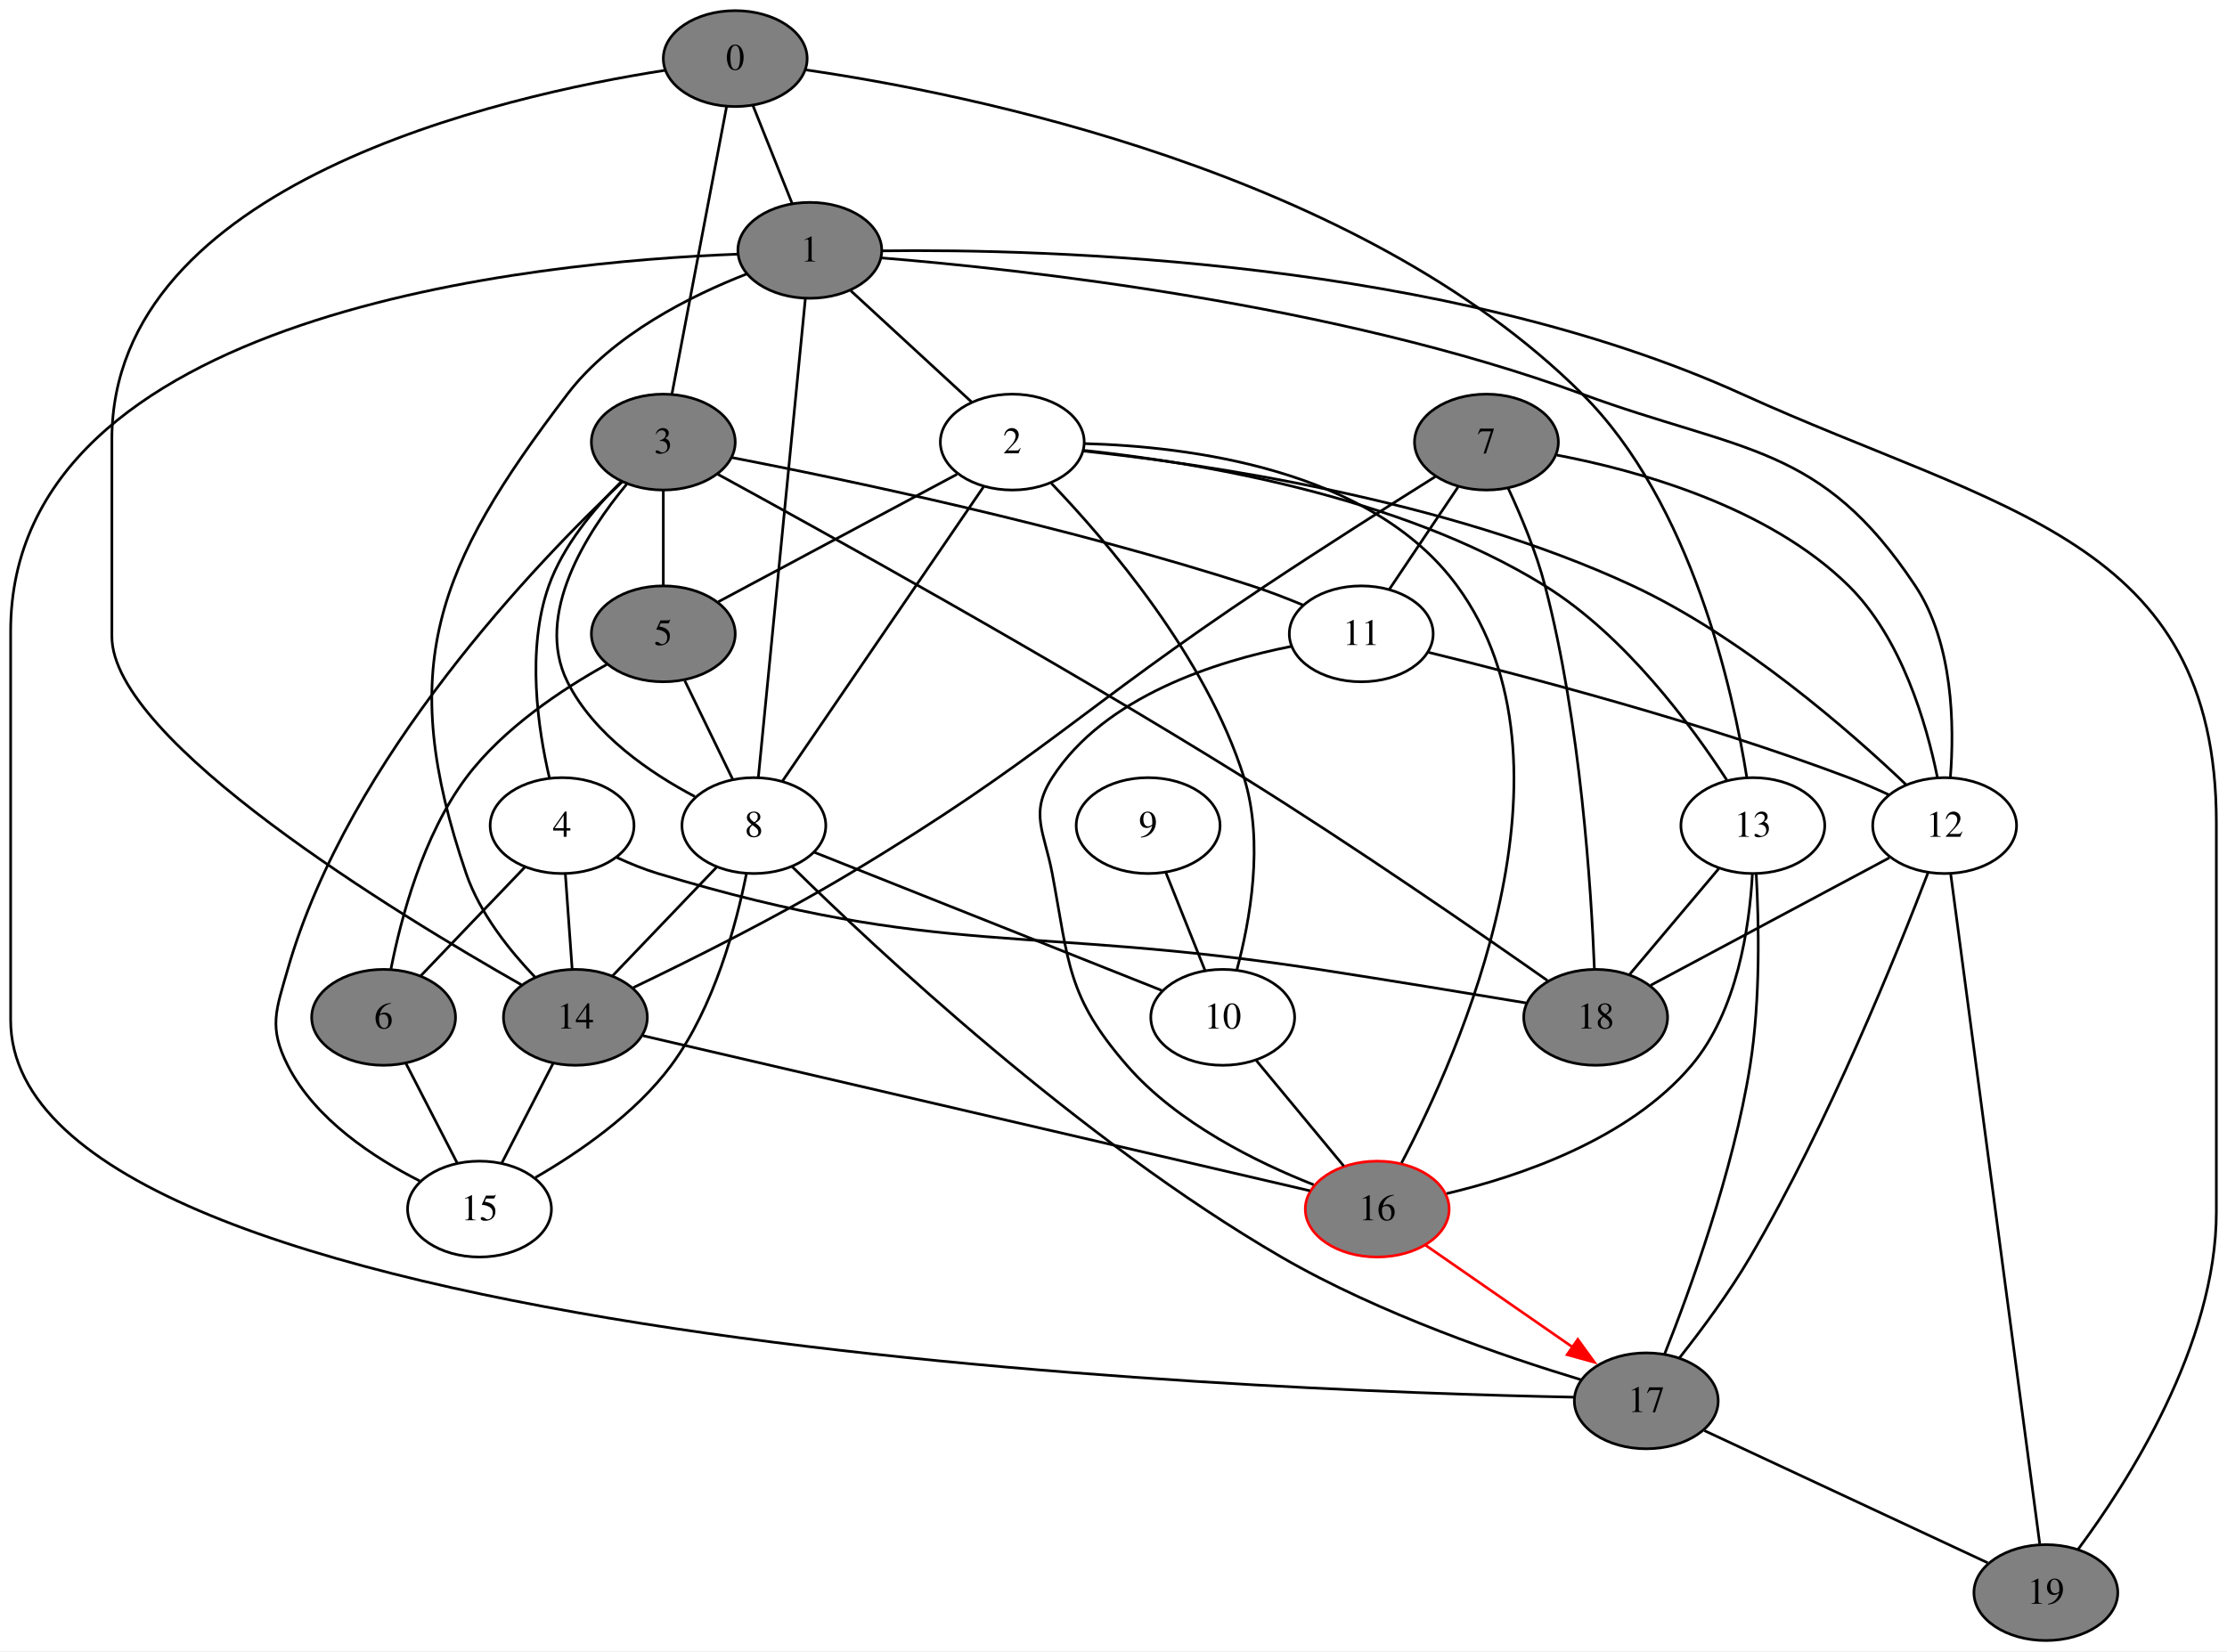
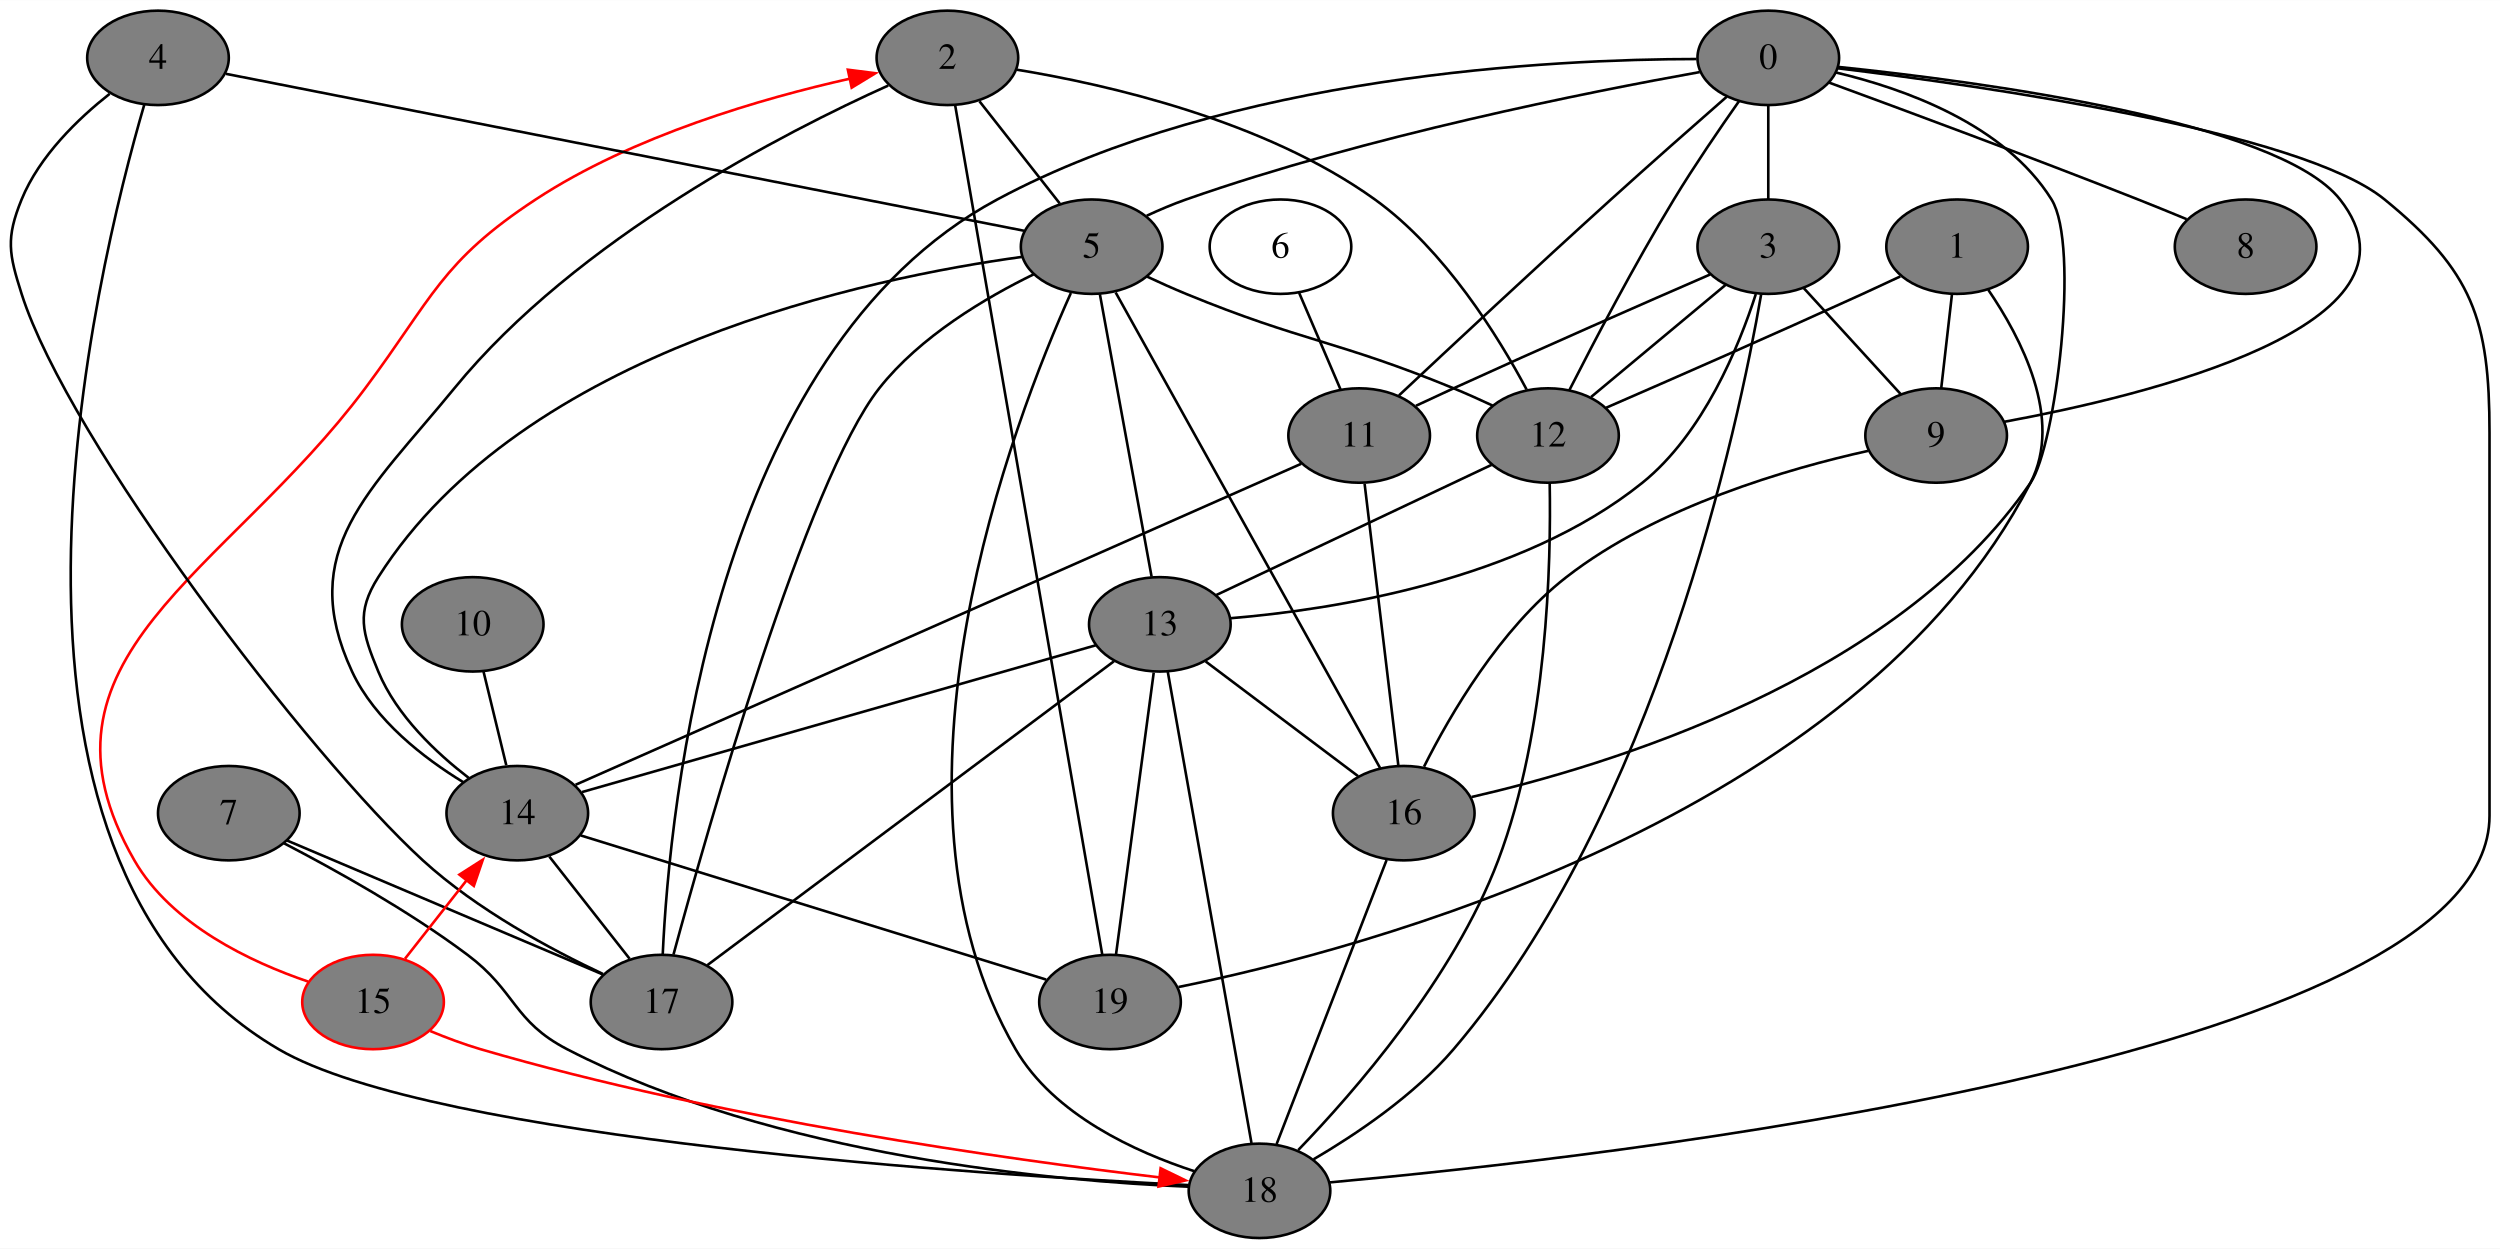
- <svg xmlns="http://www.w3.org/2000/svg" width="836pt" height="620pt" viewBox="0.00 0.00 836.00 620.00">
-   <g id="graph0" class="graph" transform="scale(1 1) rotate(0) translate(4 616)">
-     <polygon fill="white" stroke="none" points="-4,4 -4,-616 832,-616 832,4 -4,4" />
+ <svg xmlns="http://www.w3.org/2000/svg" width="953pt" height="476pt" viewBox="0.00 0.00 953.24 476.00">
+   <g id="graph0" class="graph" transform="scale(1 1) rotate(0) translate(4 472)">
+     <polygon fill="white" stroke="none" points="-4,4 -4,-472 949.24,-472 949.24,4 -4,4" />
    <g id="node1" class="node">
-       <ellipse fill="gray" stroke="black" cx="272" cy="-594" rx="27" ry="18" />
-       <text text-anchor="middle" x="272" y="-589.8" font-family="Times,serif" font-size="14.00">0</text>
+       <ellipse fill="gray" stroke="black" cx="670.24" cy="-450" rx="27" ry="18" />
+       <text text-anchor="middle" x="670.24" y="-445.8" font-family="Times,serif" font-size="14.00">0</text>
+     </g>
+     <g id="node4" class="node">
+       <ellipse fill="gray" stroke="black" cx="670.24" cy="-378" rx="27" ry="18" />
+       <text text-anchor="middle" x="670.24" y="-373.8" font-family="Times,serif" font-size="14.00">3</text>
+     </g>
+     <g id="edge1" class="edge">
+       <path fill="none" stroke="black" d="M670.24,-431.7C670.24,-420.85 670.24,-406.92 670.24,-396.1" />
+     </g>
+     <g id="node6" class="node">
+       <ellipse fill="gray" stroke="black" cx="412.24" cy="-378" rx="27" ry="18" />
+       <text text-anchor="middle" x="412.24" y="-373.8" font-family="Times,serif" font-size="14.00">5</text>
+     </g>
+     <g id="edge2" class="edge">
+       <path fill="none" stroke="black" d="M644.1,-444.58C602.08,-437.06 517.22,-420.23 448.24,-396 443.28,-394.26 438.1,-392.05 433.25,-389.81" />
+     </g>
+     <g id="node9" class="node">
+       <ellipse fill="gray" stroke="black" cx="852.24" cy="-378" rx="27" ry="18" />
+       <text text-anchor="middle" x="852.24" y="-373.8" font-family="Times,serif" font-size="14.00">8</text>
+     </g>
+     <g id="edge3" class="edge">
+       <path fill="none" stroke="black" d="M693.29,-440.61C721.28,-430.35 769.89,-412.34 811.24,-396 817.26,-393.62 823.74,-390.97 829.74,-388.49" />
+     </g>
+     <g id="node10" class="node">
+       <ellipse fill="gray" stroke="black" cx="734.24" cy="-306" rx="27" ry="18" />
+       <text text-anchor="middle" x="734.24" y="-301.8" font-family="Times,serif" font-size="14.00">9</text>
+     </g>
+     <g id="edge4" class="edge">
+       <path fill="none" stroke="black" d="M697.07,-446.53C749.98,-441.06 864.71,-425.93 888.24,-396 926.02,-347.93 813.24,-320.98 760.19,-311.23" />
+     </g>
+     <g id="node12" class="node">
+       <ellipse fill="gray" stroke="black" cx="514.24" cy="-306" rx="27" ry="18" />
+       <text text-anchor="middle" x="514.24" y="-301.8" font-family="Times,serif" font-size="14.00">11</text>
+     </g>
+     <g id="edge5" class="edge">
+       <path fill="none" stroke="black" d="M654.36,-435.15C642.21,-424.52 625.08,-409.43 610.24,-396 581.42,-369.92 548.27,-338.97 529.43,-321.3" />
+     </g>
+     <g id="node13" class="node">
+       <ellipse fill="gray" stroke="black" cx="586.24" cy="-306" rx="27" ry="18" />
+       <text text-anchor="middle" x="586.24" y="-301.8" font-family="Times,serif" font-size="14.00">12</text>
+     </g>
+     <g id="edge6" class="edge">
+       <path fill="none" stroke="black" d="M659.1,-433.51C651.76,-423.08 642.09,-408.93 634.24,-396 619.21,-371.24 603.61,-341.42 594.42,-323.36" />
+     </g>
+     <g id="node17" class="node">
+       <ellipse fill="gray" stroke="black" cx="531.24" cy="-162" rx="27" ry="18" />
+       <text text-anchor="middle" x="531.24" y="-157.8" font-family="Times,serif" font-size="14.00">16</text>
+     </g>
+     <g id="edge7" class="edge">
+       <path fill="none" stroke="black" d="M695.99,-444.43C721.85,-438.31 760.34,-424.72 778.24,-396 789.2,-378.41 779.87,-302.08 770.24,-288 718.83,-212.82 607.58,-179.72 557.09,-168.16" />
+     </g>
+     <g id="node18" class="node">
+       <ellipse fill="gray" stroke="black" cx="248.24" cy="-90" rx="27" ry="18" />
+       <text text-anchor="middle" x="248.24" y="-85.8" font-family="Times,serif" font-size="14.00">17</text>
+     </g>
+     <g id="edge8" class="edge">
+       <path fill="none" stroke="black" d="M642.88,-449.55C588.66,-449.51 465.13,-443.7 376.24,-396 267.95,-337.89 251.26,-163.8 248.7,-108.24" />
+     </g>
+     <g id="node19" class="node">
+       <ellipse fill="gray" stroke="black" cx="476.24" cy="-18" rx="27" ry="18" />
+       <text text-anchor="middle" x="476.24" y="-13.8" font-family="Times,serif" font-size="14.00">18</text>
+     </g>
+     <g id="edge9" class="edge">
+       <path fill="none" stroke="black" d="M696.85,-446.01C751.37,-439.4 873.34,-422.07 905.24,-396 938.82,-368.56 945.24,-350.37 945.24,-307 945.24,-307 945.24,-307 945.24,-161 945.24,-67.95 602.8,-30.24 503.14,-21.23" />
    </g>
    <g id="node2" class="node">
-       <ellipse fill="gray" stroke="black" cx="300" cy="-522" rx="27" ry="18" />
-       <text text-anchor="middle" x="300" y="-517.8" font-family="Times,serif" font-size="14.00">1</text>
-     </g>
-     <g id="edge1" class="edge">
-       <path fill="none" stroke="black" d="M278.64,-576.41C283.1,-565.25 288.96,-550.6 293.41,-539.47" />
-     </g>
-     <g id="node4" class="node">
-       <ellipse fill="gray" stroke="black" cx="245" cy="-450" rx="27" ry="18" />
-       <text text-anchor="middle" x="245" y="-445.8" font-family="Times,serif" font-size="14.00">3</text>
-     </g>
-     <g id="edge2" class="edge">
-       <path fill="none" stroke="black" d="M268.74,-575.87C263.55,-548.58 253.47,-495.52 248.27,-468.19" />
+       <ellipse fill="gray" stroke="black" cx="742.24" cy="-378" rx="27" ry="18" />
+       <text text-anchor="middle" x="742.24" y="-373.8" font-family="Times,serif" font-size="14.00">1</text>
+     </g>
+     <g id="edge10" class="edge">
+       <path fill="none" stroke="black" d="M740.26,-359.7C739.02,-348.85 737.43,-334.92 736.19,-324.1" />
+     </g>
+     <g id="edge11" class="edge">
+       <path fill="none" stroke="black" d="M720.58,-366.66C715.86,-364.44 710.89,-362.13 706.24,-360 672.27,-344.48 632.57,-327.09 608.43,-316.6" />
+     </g>
+     <g id="node20" class="node">
+       <ellipse fill="gray" stroke="black" cx="419.24" cy="-90" rx="27" ry="18" />
+       <text text-anchor="middle" x="419.24" y="-85.8" font-family="Times,serif" font-size="14.00">19</text>
+     </g>
+     <g id="edge12" class="edge">
+       <path fill="none" stroke="black" d="M754.1,-361.58C766.58,-343.32 782.81,-312.32 770.24,-288 703.76,-159.33 514.87,-109.88 445.34,-95.71" />
+     </g>
+     <g id="node3" class="node">
+       <ellipse fill="gray" stroke="black" cx="357.24" cy="-450" rx="27" ry="18" />
+       <text text-anchor="middle" x="357.24" y="-445.8" font-family="Times,serif" font-size="14.00">2</text>
+     </g>
+     <g id="edge13" class="edge">
+       <path fill="none" stroke="black" d="M369.45,-433.46C378.56,-421.86 390.96,-406.08 400.07,-394.49" />
+     </g>
+     <g id="edge14" class="edge">
+       <path fill="none" stroke="black" d="M383.76,-445.48C418.01,-439.85 478.21,-426.23 520.24,-396 546.94,-376.79 567.42,-343.53 578.07,-323.57" />
+     </g>
+     <g id="node15" class="node">
+       <ellipse fill="gray" stroke="black" cx="193.24" cy="-162" rx="27" ry="18" />
+       <text text-anchor="middle" x="193.24" y="-157.8" font-family="Times,serif" font-size="14.00">14</text>
+     </g>
+     <g id="edge15" class="edge">
+       <path fill="none" stroke="black" d="M334.67,-439.44C295.82,-421.94 215.99,-381.21 169.24,-324 136.95,-284.48 108.7,-262.27 130.24,-216 138.93,-197.34 157.77,-182.9 172.6,-173.84" />
+     </g>
+     <g id="node16" class="node">
+       <ellipse fill="gray" stroke="red" cx="138.24" cy="-90" rx="27" ry="18" />
+       <text text-anchor="middle" x="138.24" y="-85.8" font-family="Times,serif" font-size="14.00">15</text>
+     </g>
+     <g id="edge16" class="edge">
+       <path fill="none" stroke="red" d="M320.17,-442.09C286.76,-434.61 237.35,-420.36 200.24,-396 164.2,-372.34 161.04,-358.54 135.24,-324 81.96,-252.65 2.86,-221.2 47.24,-144 61.36,-119.43 91.74,-105.18 113.52,-97.77" />
+       <polygon fill="red" stroke="red" points="319.28,-445.48 329.79,-444.14 320.74,-438.63 319.28,-445.48" />
+     </g>
+     <g id="edge17" class="edge">
+       <path fill="none" stroke="black" d="M360.23,-431.73C370.73,-371.12 405.83,-168.44 416.28,-108.09" />
+     </g>
+     <g id="edge18" class="edge">
+       <path fill="none" stroke="black" d="M683.81,-362.15C694.67,-350.28 709.83,-333.7 720.69,-321.82" />
+     </g>
+     <g id="edge19" class="edge">
+       <path fill="none" stroke="black" d="M648.05,-367.4C623.91,-356.91 584.21,-339.52 550.24,-324 545.59,-321.87 540.62,-319.56 535.9,-317.34" />
+     </g>
+     <g id="edge20" class="edge">
+       <path fill="none" stroke="black" d="M654.04,-363.5C639.26,-351.19 617.53,-333.07 602.67,-320.69" />
    </g>
    <g id="node14" class="node">
-       <ellipse fill="none" stroke="black" cx="654" cy="-306" rx="27" ry="18" />
-       <text text-anchor="middle" x="654" y="-301.8" font-family="Times,serif" font-size="14.00">13</text>
-     </g>
-     <g id="edge3" class="edge">
-       <path fill="none" stroke="black" d="M298.48,-589.76C358.4,-581.07 505.74,-551.94 590,-468 631.13,-427.03 646.62,-356.33 651.75,-324.01" />
-     </g>
-     <g id="node15" class="node">
-       <ellipse fill="gray" stroke="black" cx="212" cy="-234" rx="27" ry="18" />
-       <text text-anchor="middle" x="212" y="-229.8" font-family="Times,serif" font-size="14.00">14</text>
-     </g>
-     <g id="edge4" class="edge">
-       <path fill="none" stroke="black" d="M245.61,-589.59C184.42,-580.07 38,-547.23 38,-451 38,-451 38,-451 38,-377 38,-337.72 145.8,-272.3 191.7,-246.23" />
-     </g>
-     <g id="node3" class="node">
-       <ellipse fill="none" stroke="black" cx="376" cy="-450" rx="27" ry="18" />
-       <text text-anchor="middle" x="376" y="-445.8" font-family="Times,serif" font-size="14.00">2</text>
-     </g>
-     <g id="edge5" class="edge">
-       <path fill="none" stroke="black" d="M315.38,-506.83C328.57,-494.69 347.46,-477.28 360.64,-465.14" />
-     </g>
-     <g id="node9" class="node">
-       <ellipse fill="none" stroke="black" cx="279" cy="-306" rx="27" ry="18" />
-       <text text-anchor="middle" x="279" y="-301.8" font-family="Times,serif" font-size="14.00">8</text>
-     </g>
-     <g id="edge6" class="edge">
-       <path fill="none" stroke="black" d="M298.32,-503.85C294.38,-463.78 284.63,-364.38 280.69,-324.23" />
-     </g>
-     <g id="node13" class="node">
-       <ellipse fill="none" stroke="black" cx="726" cy="-306" rx="27" ry="18" />
-       <text text-anchor="middle" x="726" y="-301.8" font-family="Times,serif" font-size="14.00">12</text>
-     </g>
-     <g id="edge7" class="edge">
-       <path fill="none" stroke="black" d="M326.79,-519.17C378.92,-514.94 497.03,-502.11 590,-468 650.19,-445.92 679.57,-449.43 715,-396 729.28,-374.46 729.67,-343.43 728.17,-324.28" />
-     </g>
-     <g id="edge8" class="edge">
-       <path fill="none" stroke="black" d="M276.3,-513.13C255.52,-505.03 226.06,-490.4 209,-468 159.47,-402.94 144.57,-365.37 171,-288 176.11,-273.03 187.37,-259.01 196.79,-249.15" />
-     </g>
-     <g id="node18" class="node">
-       <ellipse fill="gray" stroke="black" cx="614" cy="-90" rx="27" ry="18" />
-       <text text-anchor="middle" x="614" y="-85.8" font-family="Times,serif" font-size="14.00">17</text>
-     </g>
-     <g id="edge9" class="edge">
-       <path fill="none" stroke="black" d="M272.85,-520.56C199,-517.78 0,-499.14 0,-379 0,-379 0,-379 0,-233 0,-110.73 468,-93.72 586.82,-91.37" />
-     </g>
-     <g id="node20" class="node">
-       <ellipse fill="gray" stroke="black" cx="764" cy="-18" rx="27" ry="18" />
-       <text text-anchor="middle" x="764" y="-13.8" font-family="Times,serif" font-size="14.00">19</text>
-     </g>
-     <g id="edge10" class="edge">
-       <path fill="none" stroke="black" d="M327.31,-521.81C388.17,-522.58 538.38,-518.72 650,-468 747.11,-423.87 828,-413.67 828,-307 828,-307 828,-307 828,-161 828,-110.97 794.58,-59.09 776.04,-34.17" />
-     </g>
-     <g id="node6" class="node">
-       <ellipse fill="gray" stroke="black" cx="245" cy="-378" rx="27" ry="18" />
-       <text text-anchor="middle" x="245" y="-373.8" font-family="Times,serif" font-size="14.00">5</text>
-     </g>
-     <g id="edge11" class="edge">
-       <path fill="none" stroke="black" d="M355.24,-437.91C330.71,-424.8 290.15,-403.12 265.66,-390.04" />
-     </g>
-     <g id="edge12" class="edge">
-       <path fill="none" stroke="black" d="M365.25,-433.26C346.6,-405.97 308.48,-350.15 289.8,-322.81" />
+       <ellipse fill="gray" stroke="black" cx="438.24" cy="-234" rx="27" ry="18" />
+       <text text-anchor="middle" x="438.24" y="-229.8" font-family="Times,serif" font-size="14.00">13</text>
+     </g>
+     <g id="edge21" class="edge">
+       <path fill="none" stroke="black" d="M665.5,-359.96C659.02,-339.83 645.48,-306.73 622.24,-288 575.78,-250.56 504.01,-239.56 465.27,-236.34" />
+     </g>
+     <g id="edge22" class="edge">
+       <path fill="none" stroke="black" d="M667.52,-359.8C658.87,-309.9 627.81,-162.9 550.24,-72 535.16,-54.33 513,-39.48 496.86,-30.03" />
+     </g>
+     <g id="node5" class="node">
+       <ellipse fill="gray" stroke="black" cx="56.24" cy="-450" rx="27" ry="18" />
+       <text text-anchor="middle" x="56.24" y="-445.8" font-family="Times,serif" font-size="14.00">4</text>
+     </g>
+     <g id="edge23" class="edge">
+       <path fill="none" stroke="black" d="M82.13,-443.91C147.89,-430.98 320.79,-396.98 386.45,-384.07" />
+     </g>
+     <g id="edge24" class="edge">
+       <path fill="none" stroke="black" d="M37.83,-436.3C25.77,-426.79 11.02,-412.59 4.24,-396 -1.81,-381.19 -0.61,-375.25 4.24,-360 22.08,-303.95 113.84,-183.7 157.24,-144 177.88,-125.12 206.35,-109.88 225.92,-100.67" />
+     </g>
+     <g id="edge25" class="edge">
+       <path fill="none" stroke="black" d="M51.03,-432.22C32.55,-368.99 -22.38,-144.95 102.24,-72 161.38,-37.38 373.23,-23.96 449.03,-20.2" />
+     </g>
+     <g id="edge26" class="edge">
+       <path fill="none" stroke="black" d="M433.4,-366.57C438.23,-364.31 443.38,-362 448.24,-360 492.7,-341.71 505.78,-342.29 550.24,-324 555.1,-322 560.24,-319.69 565.08,-317.43" />
+     </g>
+     <g id="edge27" class="edge">
+       <path fill="none" stroke="black" d="M415.38,-359.87C420.37,-332.58 430.09,-279.52 435.09,-252.19" />
+     </g>
+     <g id="edge28" class="edge">
+       <path fill="none" stroke="black" d="M385.6,-374.1C328.6,-366.28 195.51,-339.1 140.24,-252 131.67,-238.49 134.12,-230.78 140.24,-216 147.21,-199.17 162.41,-184.9 174.75,-175.42" />
+     </g>
+     <g id="edge29" class="edge">
+       <path fill="none" stroke="black" d="M421.38,-360.56C443.58,-320.63 500.16,-218.89 522.23,-179.2" />
+     </g>
+     <g id="edge30" class="edge">
+       <path fill="none" stroke="black" d="M390.1,-367.45C371.96,-358.6 346.83,-343.81 331.24,-324 303.49,-288.74 265.73,-155.75 252.8,-108.11" />
+     </g>
+     <g id="edge31" class="edge">
+       <path fill="none" stroke="black" d="M404.33,-360.35C382.59,-311.95 327.12,-168.58 383.24,-72 397.81,-46.93 429.15,-32.74 451.42,-25.47" />
+     </g>
+     <g id="node7" class="node">
+       <ellipse fill="none" stroke="black" cx="484.24" cy="-378" rx="27" ry="18" />
+       <text text-anchor="middle" x="484.24" y="-373.8" font-family="Times,serif" font-size="14.00">6</text>
+     </g>
+     <g id="edge32" class="edge">
+       <path fill="none" stroke="black" d="M491.35,-360.41C496.13,-349.25 502.41,-334.6 507.18,-323.47" />
+     </g>
+     <g id="node8" class="node">
+       <ellipse fill="gray" stroke="black" cx="83.24" cy="-162" rx="27" ry="18" />
+       <text text-anchor="middle" x="83.24" y="-157.8" font-family="Times,serif" font-size="14.00">7</text>
+     </g>
+     <g id="edge33" class="edge">
+       <path fill="none" stroke="black" d="M105.49,-151.56C136.98,-138.2 194.23,-113.91 225.81,-100.51" />
+     </g>
+     <g id="edge34" class="edge">
+       <path fill="none" stroke="black" d="M104.33,-150.5C123.35,-140.63 151.7,-124.88 174.24,-108 192.86,-94.05 191.59,-82.71 212.24,-72 291.51,-30.91 399.45,-21.63 449.15,-19.57" />
+     </g>
+     <g id="edge35" class="edge">
+       <path fill="none" stroke="black" d="M708.27,-300.14C678.1,-293.45 628.03,-279.05 593.24,-252 567.97,-232.35 548.92,-199.55 538.97,-179.73" />
    </g>
    <g id="node11" class="node">
-       <ellipse fill="none" stroke="black" cx="455" cy="-234" rx="27" ry="18" />
-       <text text-anchor="middle" x="455" y="-229.8" font-family="Times,serif" font-size="14.00">10</text>
-     </g>
-     <g id="edge13" class="edge">
-       <path fill="none" stroke="black" d="M390.68,-434.5C411.53,-412.76 448.75,-369.41 463,-324 470.62,-299.72 465.19,-270.03 460.31,-251.82" />
-     </g>
-     <g id="edge14" class="edge">
-       <path fill="none" stroke="black" d="M402.69,-446.64C447.28,-441.91 538.9,-428.74 609,-396 650.16,-376.77 690.65,-341.26 711.5,-321.4" />
-     </g>
-     <g id="edge15" class="edge">
-       <path fill="none" stroke="black" d="M402.88,-446.88C443.22,-442.64 520.59,-430.36 576,-396 606.21,-377.27 631.21,-343.21 644.24,-323.09" />
-     </g>
-     <g id="node17" class="node">
-       <ellipse fill="gray" stroke="red" cx="513" cy="-162" rx="27" ry="18" />
-       <text text-anchor="middle" x="513" y="-157.8" font-family="Times,serif" font-size="14.00">16</text>
-     </g>
-     <g id="edge16" class="edge">
-       <path fill="none" stroke="black" d="M403.19,-449.43C441.62,-448.39 510.76,-440.06 543,-396 592.26,-328.69 543.67,-220.24 522.13,-179.32" />
-     </g>
-     <g id="node5" class="node">
-       <ellipse fill="none" stroke="black" cx="207" cy="-306" rx="27" ry="18" />
-       <text text-anchor="middle" x="207" y="-301.8" font-family="Times,serif" font-size="14.00">4</text>
-     </g>
-     <g id="edge17" class="edge">
-       <path fill="none" stroke="black" d="M229.06,-434.99C219.19,-425.2 207.39,-411.19 202,-396 193.52,-372.08 197.95,-342.28 202.24,-323.95" />
-     </g>
-     <g id="edge18" class="edge">
-       <path fill="none" stroke="black" d="M245,-431.7C245,-420.85 245,-406.92 245,-396.1" />
-     </g>
-     <g id="edge19" class="edge">
-       <path fill="none" stroke="black" d="M231.27,-434.21C216.4,-416.29 196.39,-385.37 209,-360 218.91,-340.07 240.28,-325.64 256.82,-316.91" />
-     </g>
-     <g id="node12" class="node">
-       <ellipse fill="none" stroke="black" cx="507" cy="-378" rx="27" ry="18" />
-       <text text-anchor="middle" x="507" y="-373.8" font-family="Times,serif" font-size="14.00">11</text>
-     </g>
-     <g id="edge20" class="edge">
-       <path fill="none" stroke="black" d="M270.89,-444.17C312.54,-436.1 396.77,-418.5 466,-396 472.3,-393.95 479,-391.36 485.11,-388.82" />
-     </g>
-     <g id="node16" class="node">
-       <ellipse fill="none" stroke="black" cx="176" cy="-162" rx="27" ry="18" />
-       <text text-anchor="middle" x="176" y="-157.8" font-family="Times,serif" font-size="14.00">15</text>
-     </g>
-     <g id="edge21" class="edge">
-       <path fill="none" stroke="black" d="M229.62,-435.12C198.03,-405.37 126.84,-331.65 104,-252 99.59,-236.62 96.78,-230.28 104,-216 114.3,-195.64 136.51,-181.19 153.56,-172.57" />
-     </g>
-     <g id="node19" class="node">
-       <ellipse fill="gray" stroke="black" cx="595" cy="-234" rx="27" ry="18" />
-       <text text-anchor="middle" x="595" y="-229.8" font-family="Times,serif" font-size="14.00">18</text>
-     </g>
-     <g id="edge22" class="edge">
-       <path fill="none" stroke="black" d="M265.43,-437.94C304.37,-416.7 391.71,-368.39 463,-324 504.53,-298.14 551.73,-265.49 576.91,-247.81" />
-     </g>
-     <g id="node7" class="node">
-       <ellipse fill="gray" stroke="black" cx="140" cy="-234" rx="27" ry="18" />
-       <text text-anchor="middle" x="140" y="-229.8" font-family="Times,serif" font-size="14.00">6</text>
-     </g>
-     <g id="edge23" class="edge">
-       <path fill="none" stroke="black" d="M193.12,-290.5C181.62,-278.48 165.36,-261.49 153.86,-249.49" />
-     </g>
-     <g id="edge24" class="edge">
-       <path fill="none" stroke="black" d="M208.24,-287.7C209.01,-276.85 210.01,-262.92 210.78,-252.1" />
-     </g>
-     <g id="edge25" class="edge">
-       <path fill="none" stroke="black" d="M227.52,-294.03C232.48,-291.74 237.84,-289.56 243,-288 349.64,-255.87 380.93,-268.98 491,-252 517.58,-247.9 547.93,-242.9 568.95,-239.39" />
-     </g>
-     <g id="edge26" class="edge">
-       <path fill="none" stroke="black" d="M223.75,-366.47C207.25,-357.32 184.91,-342.6 171,-324 154.73,-302.25 146.53,-271.29 142.77,-252.2" />
-     </g>
-     <g id="edge27" class="edge">
-       <path fill="none" stroke="black" d="M253.06,-360.41C258.48,-349.25 265.59,-334.6 271,-323.47" />
-     </g>
-     <g id="edge28" class="edge">
-       <path fill="none" stroke="black" d="M148.35,-216.76C154.17,-205.46 161.89,-190.44 167.7,-179.15" />
-     </g>
-     <g id="node8" class="node">
-       <ellipse fill="gray" stroke="black" cx="554" cy="-450" rx="27" ry="18" />
-       <text text-anchor="middle" x="554" y="-445.8" font-family="Times,serif" font-size="14.00">7</text>
-     </g>
-     <g id="edge29" class="edge">
-       <path fill="none" stroke="black" d="M543.33,-433.12C535.64,-421.66 525.3,-406.26 517.62,-394.82" />
-     </g>
-     <g id="edge30" class="edge">
-       <path fill="none" stroke="black" d="M580.42,-445.12C610.6,-439.39 659.71,-425.91 690,-396 709.93,-376.33 719.2,-344.15 723.23,-324.35" />
-     </g>
-     <g id="edge31" class="edge">
-       <path fill="none" stroke="black" d="M534.75,-436.99C517.84,-426.38 492.64,-410.39 471,-396 400.78,-349.3 387.31,-331.38 315,-288 287.75,-271.65 254.9,-255.3 233.75,-245.17" />
-     </g>
-     <g id="edge32" class="edge">
-       <path fill="none" stroke="black" d="M562.15,-432.7C566.93,-422.42 572.68,-408.72 576,-396 589.37,-344.8 593.35,-281.97 594.52,-252.21" />
-     </g>
-     <g id="edge33" class="edge">
-       <path fill="none" stroke="black" d="M301.65,-295.99C335.35,-282.59 398.35,-257.53 432.16,-244.08" />
-     </g>
-     <g id="edge34" class="edge">
-       <path fill="none" stroke="black" d="M265.12,-290.5C253.62,-278.48 237.36,-261.49 225.86,-249.49" />
-     </g>
-     <g id="edge35" class="edge">
-       <path fill="none" stroke="black" d="M276.18,-287.84C272.37,-268.79 264.13,-237.85 248,-216 234.54,-197.77 213.02,-183.09 197,-173.85" />
+       <ellipse fill="gray" stroke="black" cx="176.24" cy="-234" rx="27" ry="18" />
+       <text text-anchor="middle" x="176.24" y="-229.8" font-family="Times,serif" font-size="14.00">10</text>
    </g>
    <g id="edge36" class="edge">
-       <path fill="none" stroke="black" d="M293.2,-290.73C324.18,-260.27 401.13,-188.04 477,-144 513.94,-122.56 561.19,-106.48 589.45,-97.93" />
-     </g>
-     <g id="node10" class="node">
-       <ellipse fill="none" stroke="black" cx="427" cy="-306" rx="27" ry="18" />
-       <text text-anchor="middle" x="427" y="-301.8" font-family="Times,serif" font-size="14.00">9</text>
+       <path fill="none" stroke="black" d="M180.35,-216.05C182.99,-205.21 186.39,-191.18 189.04,-180.28" />
    </g>
    <g id="edge37" class="edge">
-       <path fill="none" stroke="black" d="M433.64,-288.41C438.1,-277.25 443.96,-262.6 448.41,-251.47" />
+       <path fill="none" stroke="black" d="M492.18,-295.24C433.53,-269.3 274.28,-198.85 215.46,-172.83" />
    </g>
    <g id="edge38" class="edge">
-       <path fill="none" stroke="black" d="M467.59,-217.81C477.31,-206.07 490.72,-189.89 500.44,-178.16" />
+       <path fill="none" stroke="black" d="M516.32,-287.59C519.6,-260.19 525.93,-207.32 529.19,-180.11" />
    </g>
    <g id="edge39" class="edge">
-       <path fill="none" stroke="black" d="M532.28,-371.04C567.97,-362.31 634.93,-344.83 690,-324 694.91,-322.14 700.08,-319.89 704.92,-317.64" />
+       <path fill="none" stroke="black" d="M564.72,-294.82C536.66,-281.55 487.86,-258.47 459.79,-245.19" />
    </g>
    <g id="edge40" class="edge">
-       <path fill="none" stroke="black" d="M480.68,-373.27C452.97,-367.79 410.69,-354.64 391,-324 382.35,-310.54 388.05,-303.73 391,-288 397.33,-254.25 396.51,-241.95 419,-216 437.9,-194.2 468.07,-179.45 489.12,-171.15" />
+       <path fill="none" stroke="black" d="M586.89,-287.91C587.46,-257.79 586.09,-193.74 567.24,-144 550.12,-98.82 512.08,-55.38 491.01,-33.56" />
    </g>
    <g id="edge41" class="edge">
-       <path fill="none" stroke="black" d="M719.82,-288.45C708.41,-258.63 682.48,-194.31 653,-144 645.15,-130.6 634.63,-116.47 626.5,-106.18" />
+       <path fill="none" stroke="black" d="M413.85,-226.03C367.01,-212.65 264.94,-183.49 217.89,-170.04" />
    </g>
    <g id="edge42" class="edge">
-       <path fill="none" stroke="black" d="M705.24,-293.91C680.71,-280.8 640.15,-259.12 615.66,-246.04" />
+       <path fill="none" stroke="black" d="M455.73,-219.83C472.36,-207.32 497.22,-188.6 513.83,-176.11" />
    </g>
    <g id="edge43" class="edge">
-       <path fill="none" stroke="black" d="M728.26,-287.97C735.01,-237.22 754.91,-87.41 761.7,-36.31" />
+       <path fill="none" stroke="black" d="M420.71,-219.9C384.51,-192.84 301.89,-131.1 265.73,-104.07" />
    </g>
    <g id="edge44" class="edge">
-       <path fill="none" stroke="black" d="M653.82,-287.59C652.74,-268.04 648.19,-236.37 631,-216 607.4,-188.02 566.01,-174.18 539.06,-167.82" />
+       <path fill="none" stroke="black" d="M441.28,-215.85C448.4,-175.78 466.05,-76.38 473.18,-36.23" />
    </g>
    <g id="edge45" class="edge">
-       <path fill="none" stroke="black" d="M655.28,-287.81C656.27,-269.8 656.91,-240.73 653,-216 646.68,-176.03 630.29,-131.21 620.9,-107.61" />
+       <path fill="none" stroke="black" d="M435.91,-215.59C432.24,-188.19 425.17,-135.32 421.53,-108.11" />
    </g>
    <g id="edge46" class="edge">
-       <path fill="none" stroke="black" d="M641.2,-289.81C631.3,-278.07 617.67,-261.89 607.78,-250.16" />
+       <path fill="none" stroke="red" d="M173.93,-136.42C166.11,-126.47 157.31,-115.27 150.41,-106.49" />
+       <polygon fill="red" stroke="red" points="171.17,-138.57 180.1,-144.27 176.67,-134.25 171.17,-138.57" />
    </g>
    <g id="edge47" class="edge">
-       <path fill="none" stroke="black" d="M203.65,-216.76C197.83,-205.46 190.11,-190.44 184.3,-179.15" />
+       <path fill="none" stroke="black" d="M205.45,-145.46C214.56,-133.86 226.96,-118.08 236.07,-106.49" />
    </g>
    <g id="edge48" class="edge">
-       <path fill="none" stroke="black" d="M237.4,-227.09C294.24,-213.87 431.1,-182.05 487.77,-168.87" />
+       <path fill="none" stroke="black" d="M217.43,-153.51C260.81,-140.07 351.38,-112.02 394.89,-98.54" />
    </g>
    <g id="edge49" class="edge">
-       <path fill="none" stroke="red" d="M531.06,-148.49C546.47,-137.8 568.88,-122.27 586.52,-110.04" />
-       <polygon fill="red" stroke="red" points="588.29,-113.08 594.52,-104.5 584.3,-107.32 588.29,-113.08" />
+       <path fill="none" stroke="red" d="M160.05,-78.93C166.17,-76.39 172.88,-73.86 179.24,-72 270.28,-45.34 381.16,-29.88 438.24,-23.11" />
+       <polygon fill="red" stroke="red" points="438.54,-26.6 448.07,-21.97 437.74,-19.64 438.54,-26.6" />
    </g>
    <g id="edge50" class="edge">
-       <path fill="none" stroke="black" d="M635.81,-78.82C664.25,-65.55 713.71,-42.47 742.16,-29.19" />
+       <path fill="none" stroke="black" d="M524.71,-144.15C514.13,-116.82 493.34,-63.14 482.76,-35.82" />
    </g>
  </g>
</svg>
